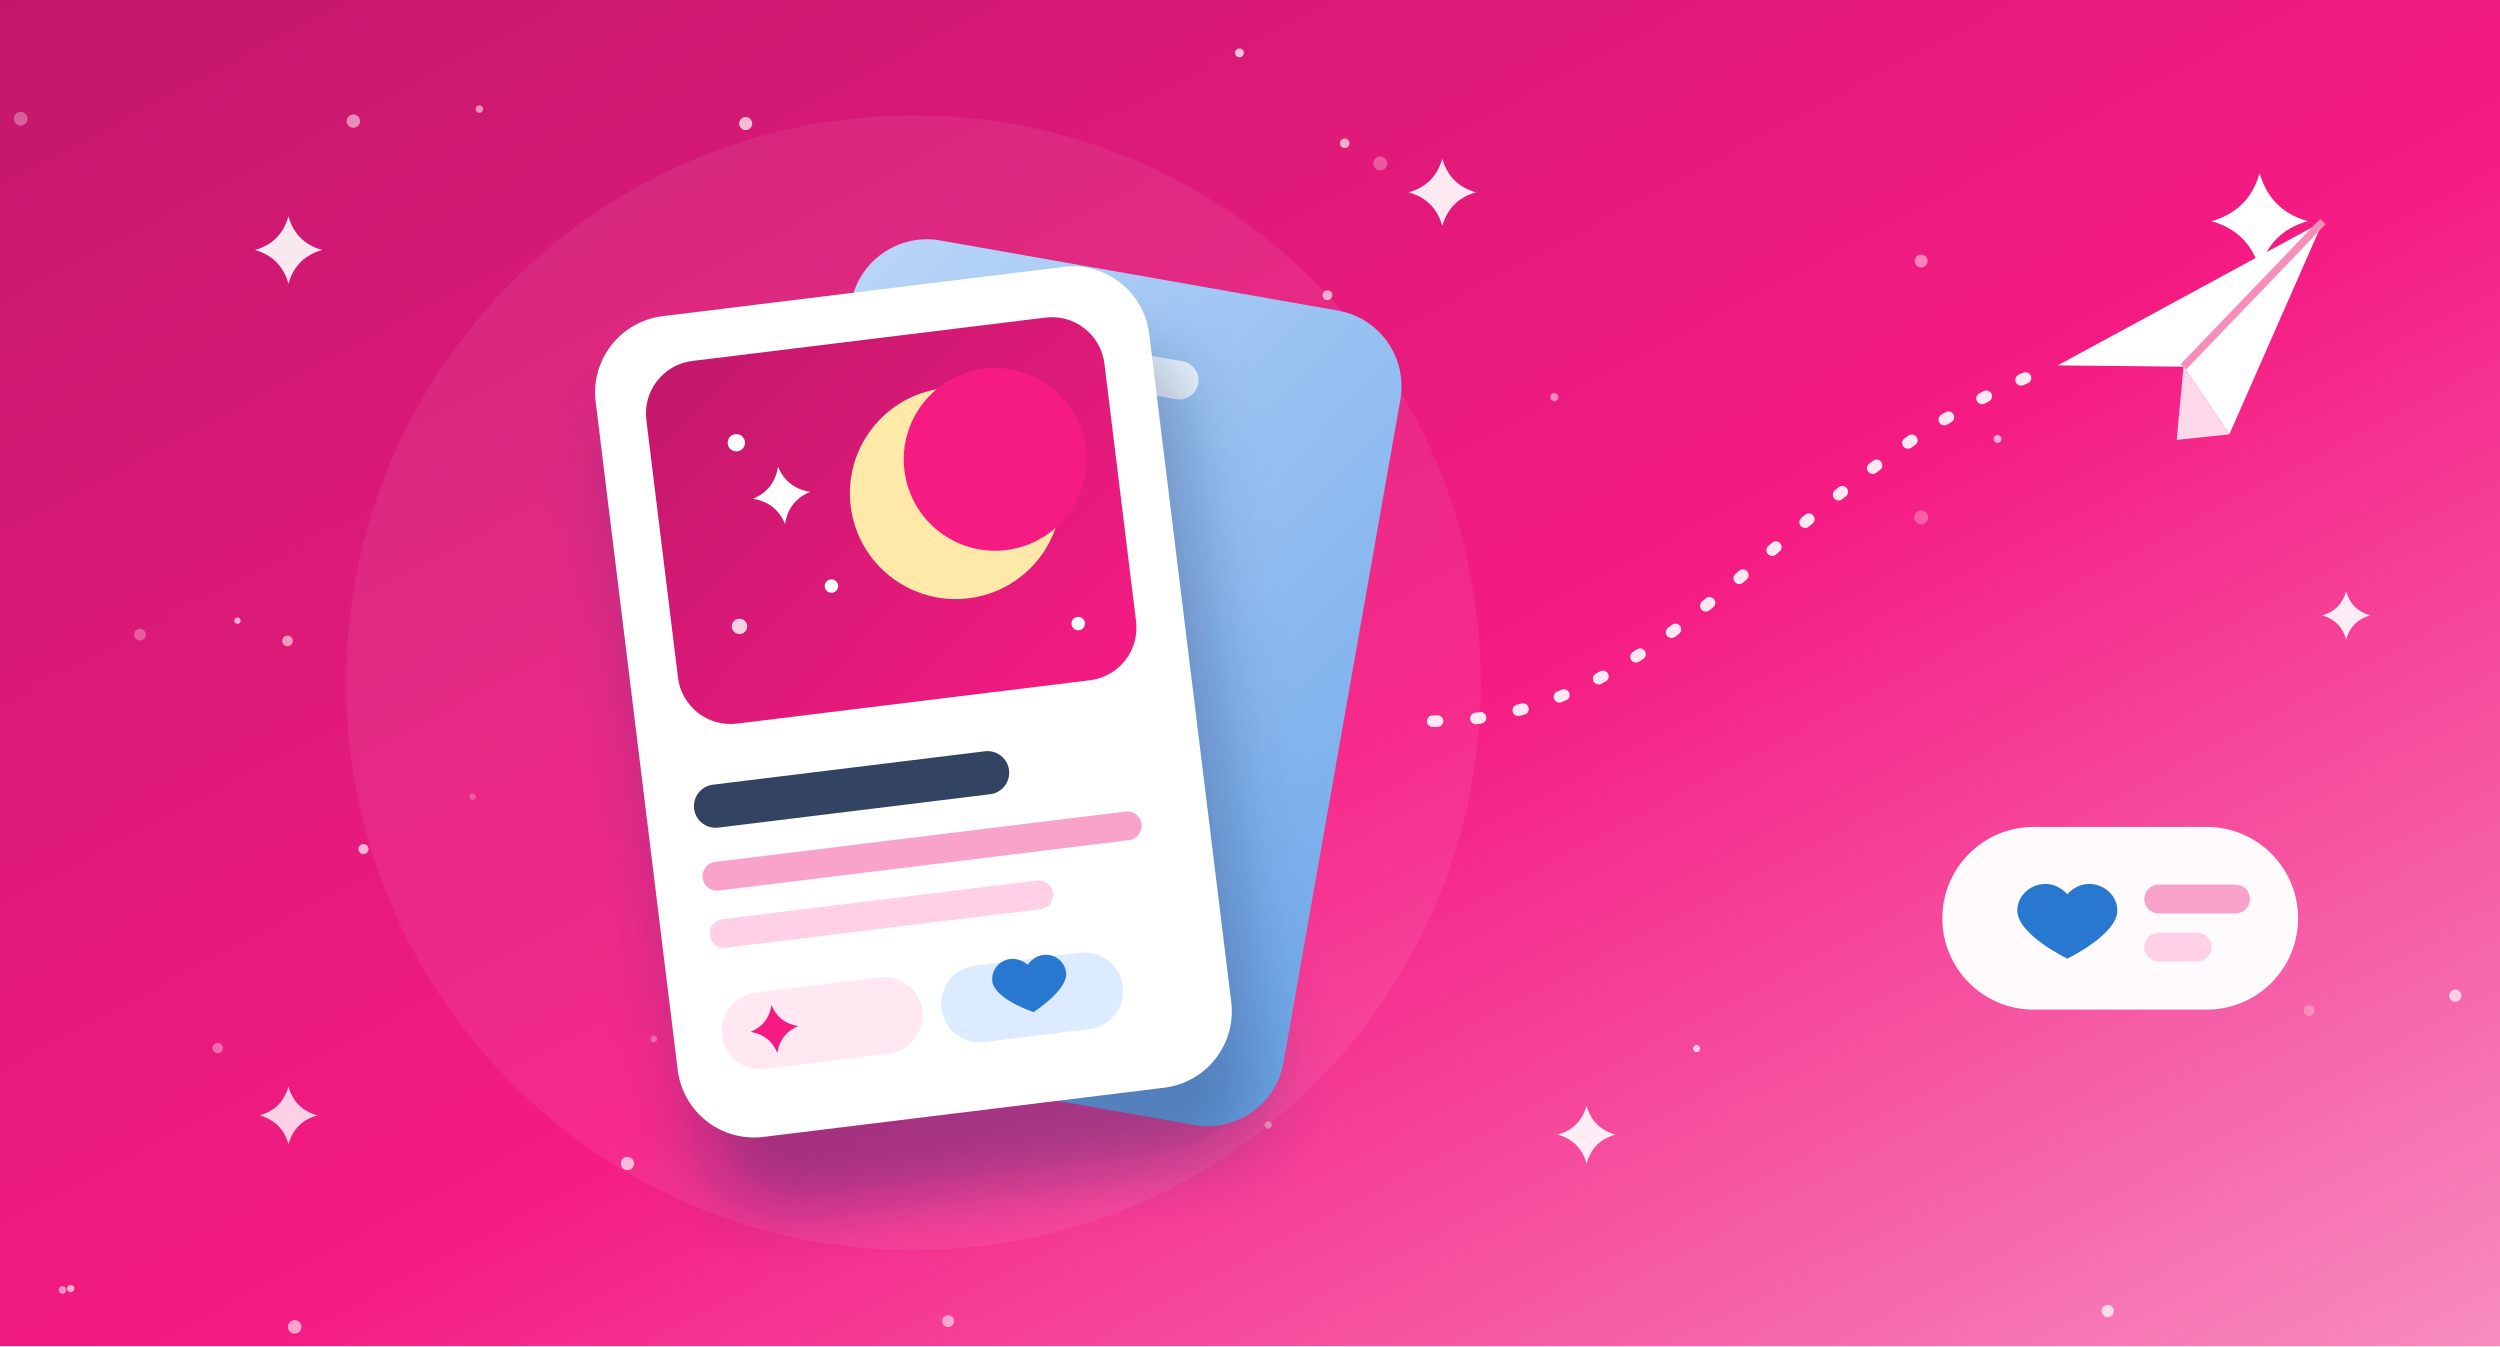
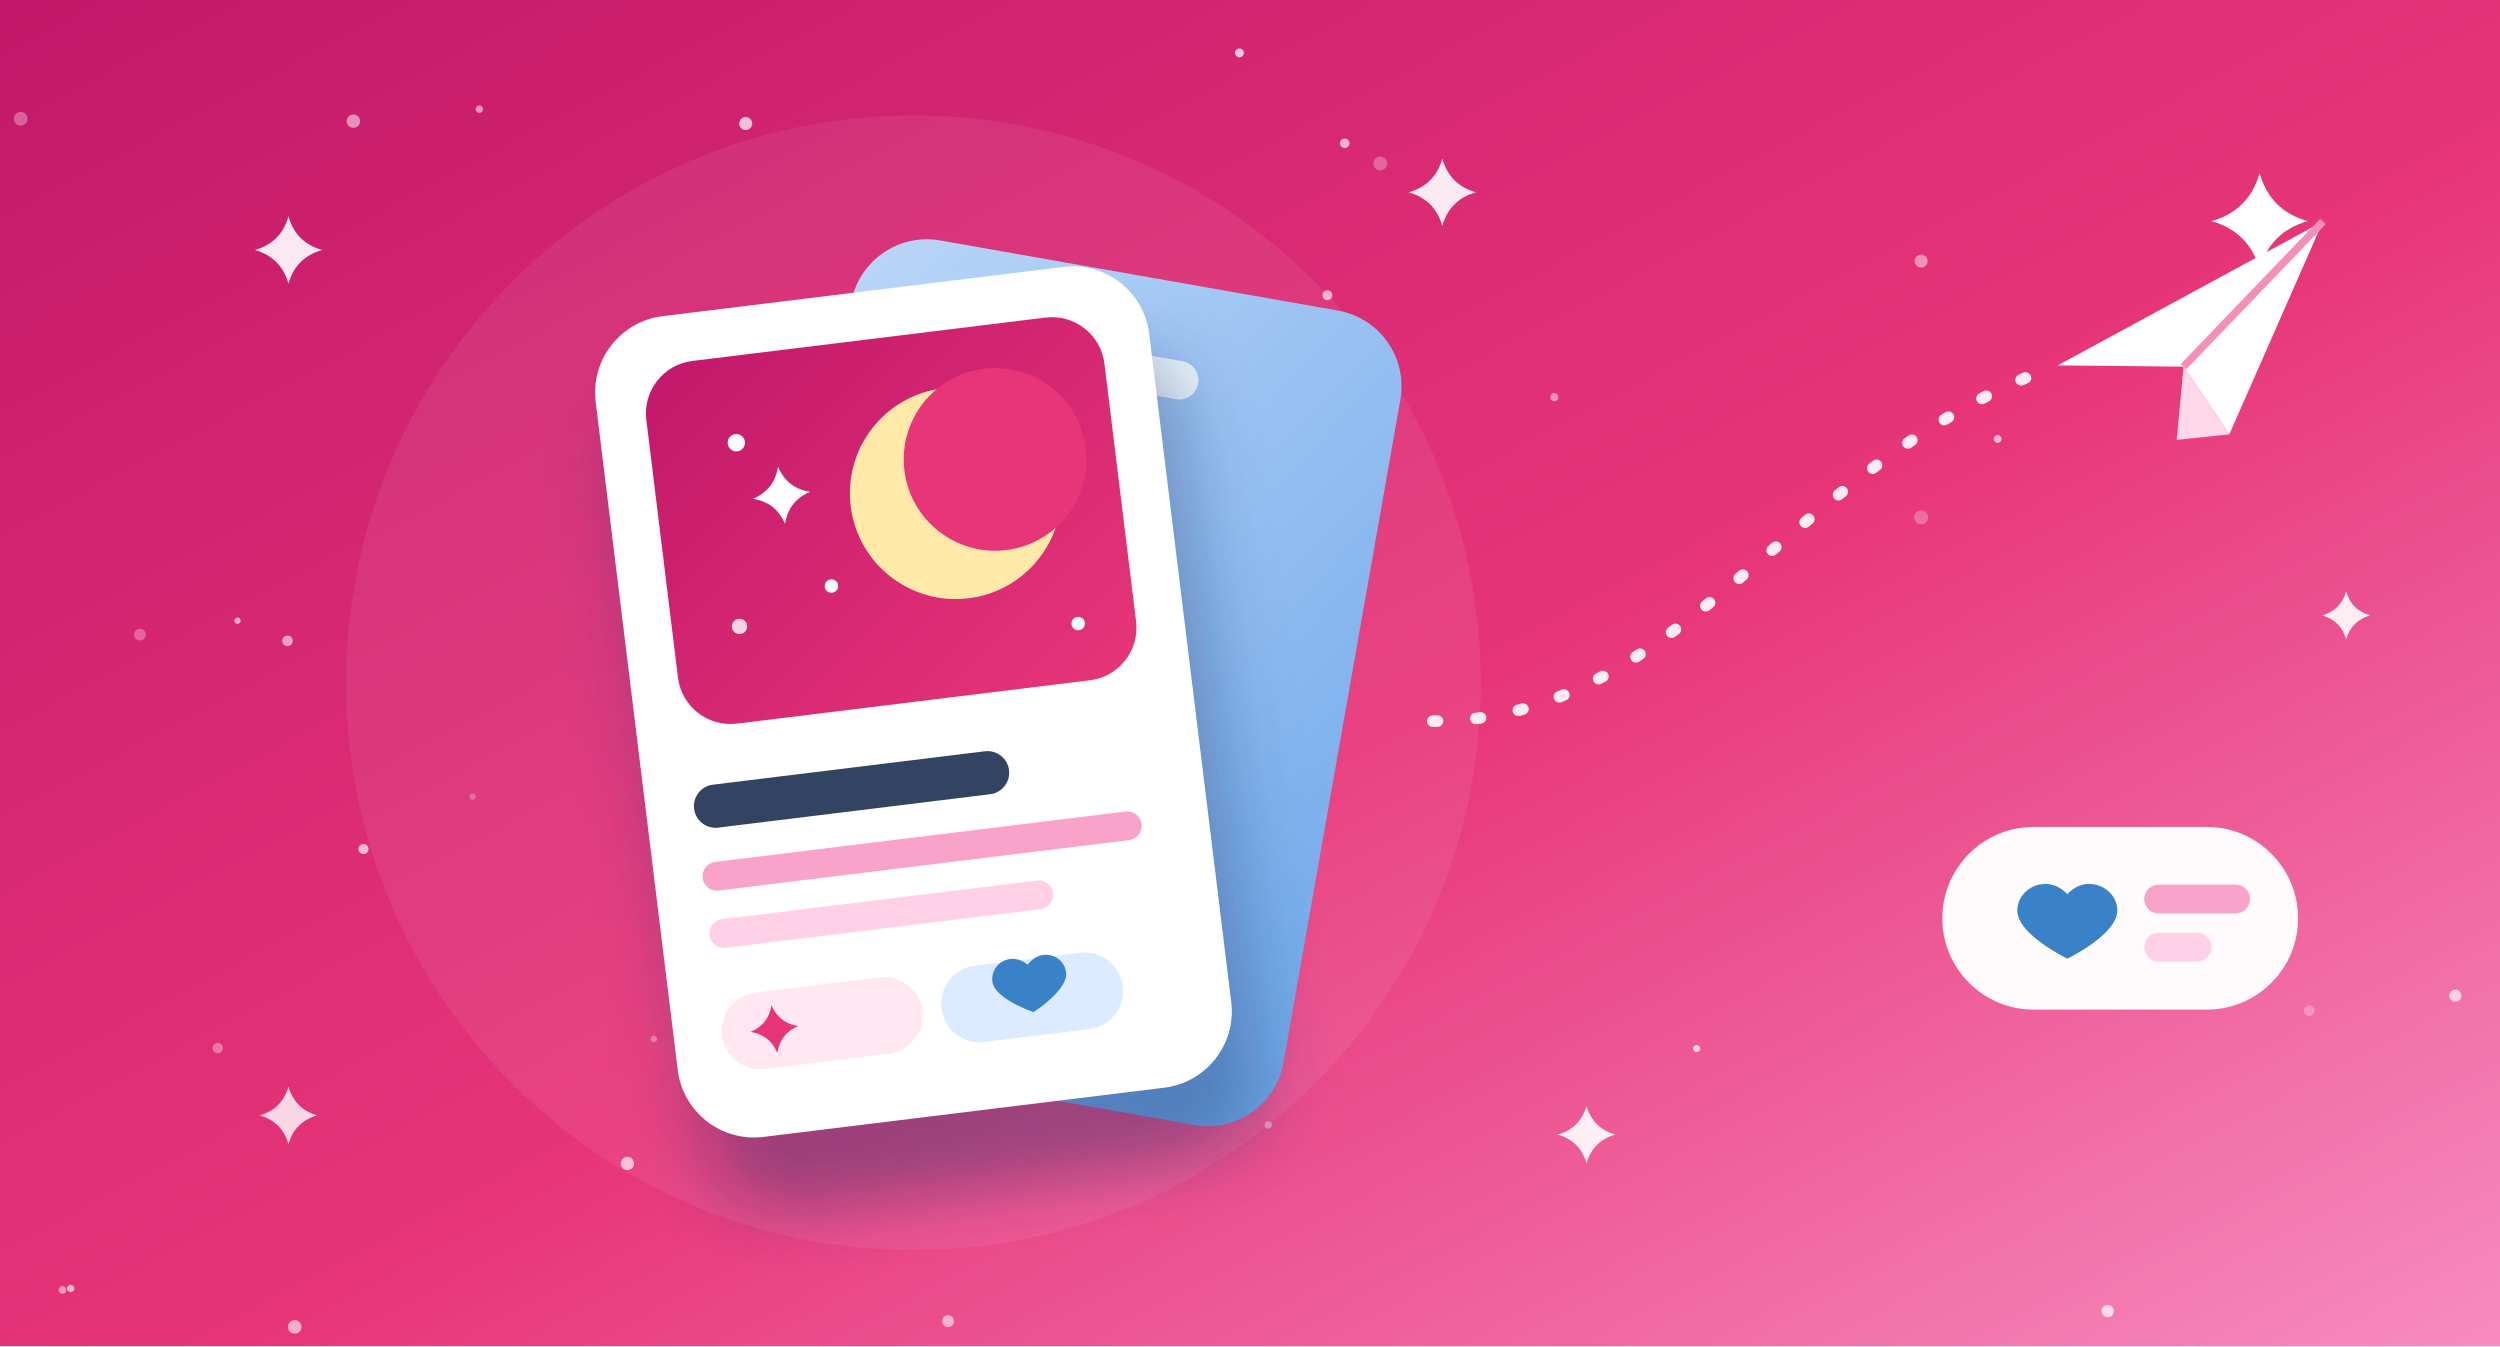
<svg xmlns="http://www.w3.org/2000/svg" viewBox="0 0 520 280" preserveAspectRatio="xMidYMid slice" role="img" aria-hidden="true">
  <defs>
    <linearGradient id="bg" x1="0" y1="0" x2="1" y2="1">
      <stop offset="0" stop-color="#C2186B" />
-       <stop offset=".55" stop-color="#F51B83" />
+       <stop offset=".55" stop-color="#E73578" />
      <stop offset="1" stop-color="#F78CBF" />
    </linearGradient>
    <linearGradient id="pic" x1="0" y1="0" x2="1" y2="1">
      <stop offset="0" stop-color="#C2186B" />
-       <stop offset="1" stop-color="#F51B83" />
+       <stop offset="1" stop-color="#E73578" />
    </linearGradient>
    <linearGradient id="back" x1="0" y1="0" x2="1" y2="1">
      <stop offset="0" stop-color="#BBD6F8" />
      <stop offset="1" stop-color="#6EA8EA" />
    </linearGradient>
    <filter id="sh" x="-30%" y="-30%" width="160%" height="160%">
      <feGaussianBlur stdDeviation="7" />
    </filter>
  </defs>
  <rect width="520" height="280" fill="url(#bg)" />
  <circle cx="415.5" cy="91.3" r="0.82" fill="#fff" opacity="0.66" />
  <circle cx="59.8" cy="133.3" r="1.10" fill="#fff" opacity="0.56" />
  <circle cx="75.6" cy="176.6" r="1.05" fill="#fff" opacity="0.68" />
  <circle cx="14.7" cy="268.0" r="0.76" fill="#fff" opacity="0.66" />
  <circle cx="263.8" cy="234.0" r="0.76" fill="#fff" opacity="0.41" />
  <circle cx="45.3" cy="218.0" r="1.08" fill="#fff" opacity="0.35" />
  <circle cx="99.7" cy="22.7" r="0.78" fill="#fff" opacity="0.53" />
  <circle cx="227.6" cy="197.2" r="0.67" fill="#fff" opacity="0.67" />
  <circle cx="510.7" cy="207.1" r="1.27" fill="#fff" opacity="0.67" />
  <circle cx="49.4" cy="129.1" r="0.67" fill="#fff" opacity="0.64" />
  <circle cx="279.7" cy="29.8" r="1.00" fill="#fff" opacity="0.64" />
  <circle cx="287.1" cy="34.0" r="1.44" fill="#fff" opacity="0.28" />
  <circle cx="438.4" cy="272.7" r="1.28" fill="#fff" opacity="0.72" />
  <circle cx="276.1" cy="61.4" r="1.03" fill="#fff" opacity="0.62" />
  <circle cx="399.6" cy="107.6" r="1.45" fill="#fff" opacity="0.27" />
  <circle cx="257.8" cy="11.0" r="0.92" fill="#fff" opacity="0.74" />
  <circle cx="61.3" cy="276.0" r="1.41" fill="#fff" opacity="0.59" />
  <circle cx="29.1" cy="132.0" r="1.22" fill="#fff" opacity="0.30" />
  <circle cx="155.1" cy="25.7" r="1.36" fill="#fff" opacity="0.71" />
  <circle cx="480.3" cy="210.2" r="1.12" fill="#fff" opacity="0.28" />
  <circle cx="250.3" cy="213.0" r="1.28" fill="#fff" opacity="0.26" />
  <circle cx="4.3" cy="24.7" r="1.43" fill="#fff" opacity="0.31" />
  <circle cx="202.9" cy="133.3" r="1.40" fill="#fff" opacity="0.32" />
  <circle cx="136.0" cy="216.1" r="0.68" fill="#fff" opacity="0.33" />
  <circle cx="13.0" cy="268.3" r="0.81" fill="#fff" opacity="0.50" />
  <circle cx="197.2" cy="274.8" r="1.24" fill="#fff" opacity="0.55" />
  <circle cx="254.6" cy="75.0" r="1.36" fill="#fff" opacity="0.30" />
  <circle cx="323.3" cy="82.6" r="0.85" fill="#fff" opacity="0.48" />
  <circle cx="98.3" cy="165.7" r="0.66" fill="#fff" opacity="0.26" />
  <circle cx="73.5" cy="25.2" r="1.39" fill="#fff" opacity="0.51" />
  <circle cx="352.9" cy="218.1" r="0.75" fill="#fff" opacity="0.73" />
  <circle cx="199.8" cy="128.9" r="1.04" fill="#fff" opacity="0.60" />
  <circle cx="399.6" cy="54.3" r="1.35" fill="#fff" opacity="0.46" />
  <circle cx="130.5" cy="242.0" r="1.38" fill="#fff" opacity="0.68" />
  <circle cx="190" cy="142" r="118" fill="#fff" opacity=".07" />
  <g transform="translate(222 142) rotate(10)">
    <rect x="-58" y="-86" width="116" height="172" rx="16" fill="url(#back)" />
    <rect x="-44" y="-70" width="60" height="8" rx="4" fill="#fff" opacity=".8" />
    <rect x="-44" y="-54" width="40" height="6" rx="3" fill="#fff" opacity=".55" />
  </g>
  <g transform="translate(190 146) rotate(-7)">
    <rect x="-58" y="-80" width="116" height="172" rx="16" fill="#0A2A63" opacity=".35" filter="url(#sh)" transform="translate(4 10)" />
    <rect x="-58" y="-86" width="116" height="172" rx="16" fill="#fff" />
    <rect x="-48" y="-76" width="96" height="76" rx="11" fill="url(#pic)" />
    <circle cx="14" cy="-42" r="22" fill="#FFE9A8" />
-     <circle cx="23" cy="-48" r="19" fill="#F51B83" />
+     <circle cx="23" cy="-48" r="19" fill="#E73578" />
    <circle cx="-30" cy="-58" r="1.8" fill="#fff" />
    <circle cx="-14" cy="-26" r="1.4" fill="#fff" />
    <circle cx="-34" cy="-20" r="1.6" fill="#fff" opacity=".8" />
    <circle cx="36" cy="-12" r="1.4" fill="#fff" />
    <path d="M-22 -52 Q-20.68 -47.32 -16 -46 Q-20.68 -44.68 -22 -40 Q-23.32 -44.68 -28 -46 Q-23.32 -47.32 -22 -52Z" fill="#fff" opacity="1" />
    <rect x="-48" y="12" width="66" height="9" rx="4.5" fill="#172B4D" opacity=".88" />
    <rect x="-48" y="28" width="92" height="6" rx="3" fill="#F9A3CB" />
    <rect x="-48" y="40" width="72" height="6" rx="3" fill="#FFD0E6" />
    <rect x="-48" y="56" width="42" height="16" rx="8" fill="#FFE8F2" />
-     <path d="M-37 59 Q-35.9 62.9 -32 64 Q-35.9 65.1 -37 69 Q-38.1 65.1 -42 64 Q-38.1 62.9 -37 59Z" fill="#F51B83" opacity="1" />
+     <path d="M-37 59 Q-35.9 62.9 -32 64 Q-35.9 65.1 -37 69 Q-38.1 65.1 -42 64 Q-38.1 62.9 -37 59Z" fill="#E73578" opacity="1" />
    <rect x="-2" y="56" width="38" height="16" rx="8" fill="#DCEBFF" />
-     <path d="M17 62 c-3.4 -3.6 -8.4 -1.2 -8.4 2.8 c0 4 8.4 8 8.4 8 s8.4 -4 8.4 -8 c0 -4 -5 -6.4 -8.4 -2.8z" fill="#2878D0" transform="translate(0 -1) scale(.92) translate(1.4 1.2)" />
+     <path d="M17 62 c-3.4 -3.6 -8.4 -1.2 -8.4 2.8 c0 4 8.4 8 8.4 8 s8.4 -4 8.4 -8 c0 -4 -5 -6.4 -8.4 -2.8z" fill="#3982C8" transform="translate(0 -1) scale(.92) translate(1.4 1.2)" />
  </g>
  <path d="M298 150 C350 150 372 96 428 76" fill="none" stroke="#fff" stroke-width="2.4" stroke-linecap="round" stroke-dasharray="1 8" opacity=".9" />
  <g transform="translate(428 76) rotate(-6)">
    <path d="M0 0 L58 -24 L34 18 L26 3Z" fill="#fff" />
    <path d="M26 3 L58 -24" stroke="#F58FBA" stroke-width="1.6" fill="none" />
    <path d="M26 3 L23 18 L34 18Z" fill="#FFD9EA" />
  </g>
  <g transform="translate(404 172)">
    <rect width="74" height="38" rx="19" fill="#fff" opacity=".97" />
-     <path d="M26 20 c-4 -4.4 -10.4 -1.4 -10.4 3.4 c0 5 10.4 10 10.4 10 s10.4 -5 10.4 -10 c0 -4.8 -6.4 -7.8 -10.4 -3.4z" fill="#2878D0" transform="translate(0 -6)" />
+     <path d="M26 20 c-4 -4.4 -10.4 -1.4 -10.4 3.4 c0 5 10.4 10 10.4 10 s10.4 -5 10.4 -10 c0 -4.8 -6.4 -7.8 -10.4 -3.4z" fill="#3982C8" transform="translate(0 -6)" />
    <rect x="42" y="12" width="22" height="6" rx="3" fill="#F9A3CB" />
    <rect x="42" y="22" width="14" height="6" rx="3" fill="#FFD0E6" />
  </g>
  <path d="M470 36 Q472.2 43.8 480 46 Q472.2 48.2 470 56 Q467.8 48.2 460 46 Q467.8 43.8 470 36Z" fill="#fff" opacity="1" />
  <path d="M300 33 Q301.54 38.46 307 40 Q301.54 41.54 300 47 Q298.46 41.54 293 40 Q298.46 38.46 300 33Z" fill="#fff" opacity="0.9" />
  <path d="M60 45 Q61.54 50.46 67 52 Q61.54 53.54 60 59 Q58.46 53.54 53 52 Q58.46 50.46 60 45Z" fill="#fff" opacity="0.9" />
  <path d="M60 226 Q61.32 230.68 66 232 Q61.32 233.32 60 238 Q58.68 233.32 54 232 Q58.68 230.68 60 226Z" fill="#fff" opacity="0.8" />
  <path d="M330 230 Q331.32 234.68 336 236 Q331.32 237.32 330 242 Q328.68 237.32 324 236 Q328.68 234.68 330 230Z" fill="#fff" opacity="0.9" />
  <path d="M488 123 Q489.1 126.9 493 128 Q489.1 129.1 488 133 Q486.9 129.1 483 128 Q486.9 126.9 488 123Z" fill="#fff" opacity="0.9" />
</svg>
